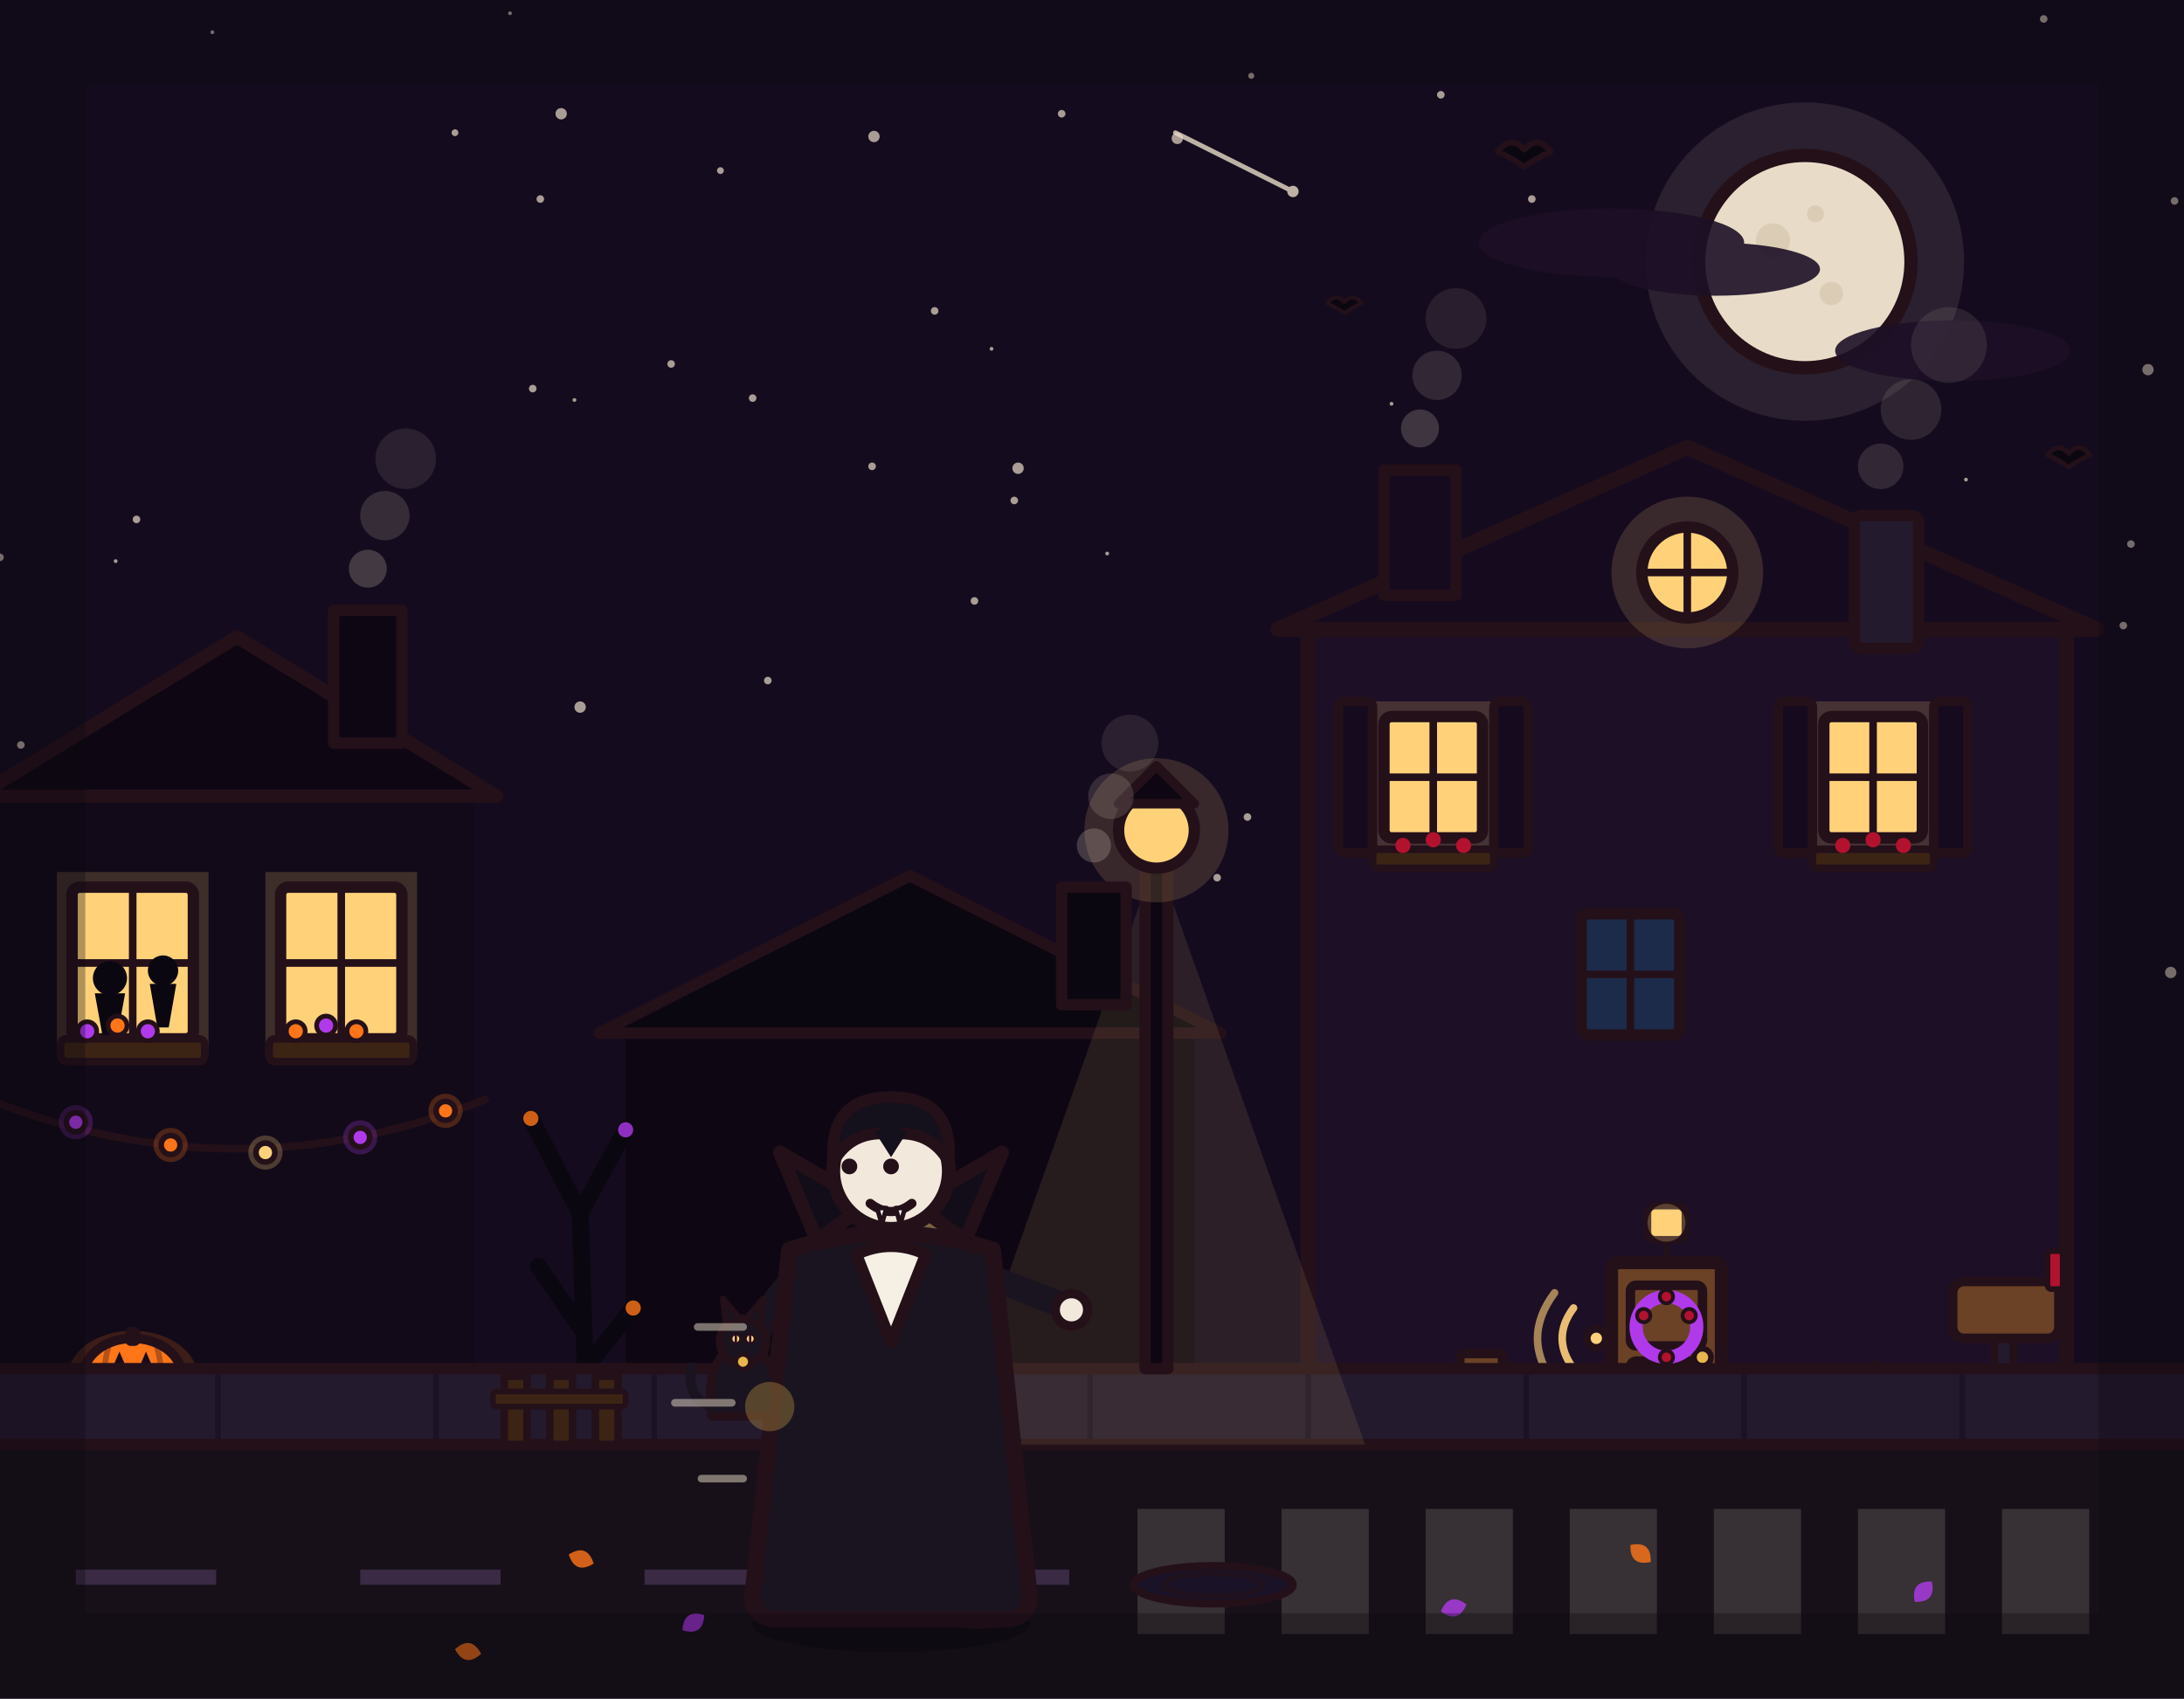
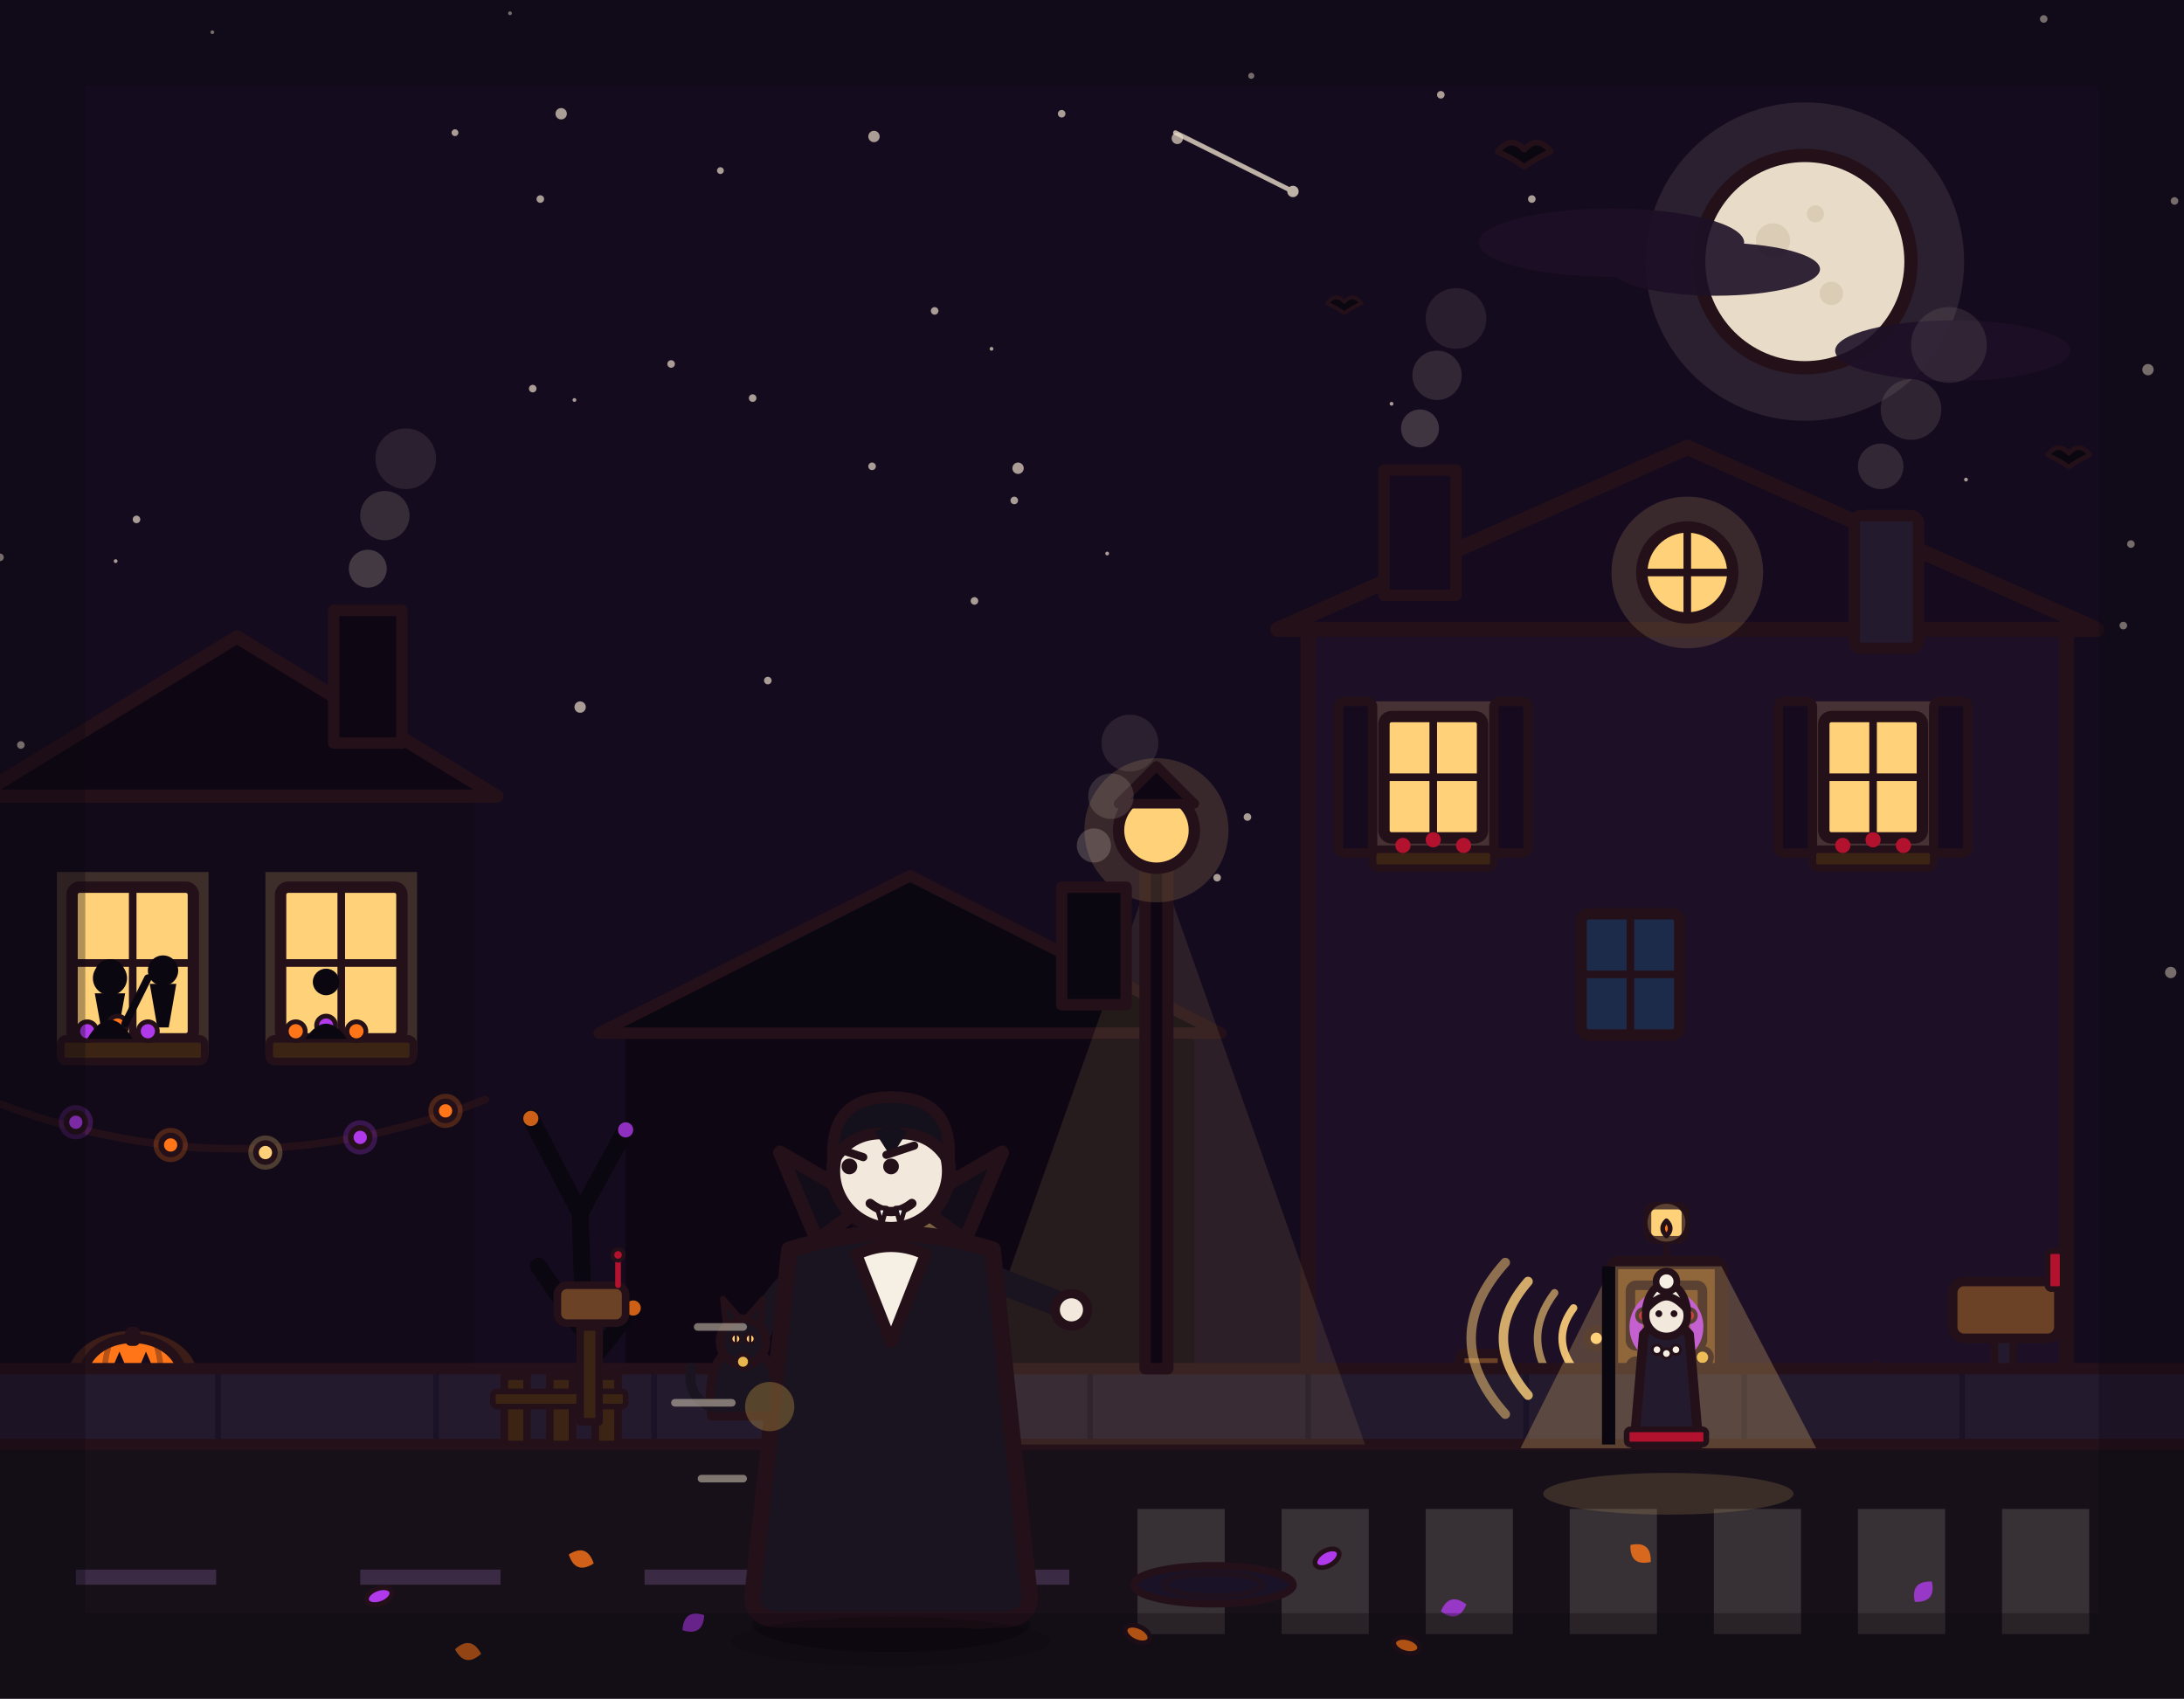
<svg xmlns="http://www.w3.org/2000/svg" viewBox="0 0 1152 896" width="1152" height="896">
  <rect x="0" y="0" width="1152" height="896" fill="#150b1e" />
  <g fill="#e8dcc8" opacity=".7">
    <circle cx="0" cy="294" r="2" />
    <circle cx="303" cy="211" r="1" />
    <circle cx="1124" cy="287" r="2" />
    <circle cx="296" cy="60" r="3" />
    <circle cx="1037" cy="253" r="1" />
    <circle cx="285" cy="105" r="2" />
    <circle cx="119" cy="452" r="2" />
    <circle cx="973" cy="413" r="1" />
    <circle cx="621" cy="73" r="3" />
    <circle cx="535" cy="264" r="2" />
    <circle cx="269" cy="7" r="1" />
    <circle cx="1145" cy="513" r="3" />
    <circle cx="658" cy="431" r="2" />
    <circle cx="397" cy="210" r="2" />
    <circle cx="405" cy="359" r="2" />
    <circle cx="61" cy="296" r="1" />
    <circle cx="523" cy="184" r="1" />
    <circle cx="75" cy="552" r="2" />
    <circle cx="103" cy="556" r="2" />
    <circle cx="808" cy="105" r="2" />
    <circle cx="1147" cy="106" r="2" />
    <circle cx="460" cy="246" r="2" />
    <circle cx="205" cy="454" r="3" />
    <circle cx="112" cy="17" r="1" />
    <circle cx="734" cy="213" r="1" />
    <circle cx="584" cy="292" r="1" />
    <circle cx="1133" cy="195" r="3" />
    <circle cx="306" cy="373" r="3" />
    <circle cx="537" cy="247" r="3" />
    <circle cx="538" cy="547" r="2" />
    <circle cx="915" cy="485" r="2" />
    <circle cx="642" cy="463" r="2" />
    <circle cx="354" cy="192" r="2" />
    <circle cx="514" cy="317" r="2" />
    <circle cx="72" cy="274" r="2" />
    <circle cx="11" cy="393" r="2" />
    <circle cx="515" cy="524" r="1" />
    <circle cx="493" cy="164" r="2" />
    <circle cx="281" cy="205" r="2" />
    <circle cx="1078" cy="10" r="2" />
    <circle cx="946" cy="298" r="1" />
    <circle cx="461" cy="72" r="3" />
  </g>
  <circle cx="952" cy="138" r="84" fill="#e8dcc8" stroke="none" opacity="0.1" />
  <circle cx="952" cy="138" r="56" fill="#e8dcc8" stroke="#241019" stroke-width="7" stroke-linejoin="round" stroke-linecap="round" />
  <circle cx="935.2" cy="126.8" r="9" fill="#d9cbb2" opacity="0.9" />
  <circle cx="966" cy="154.8" r="6.2" fill="#d9cbb2" opacity="0.9" />
  <circle cx="957.6" cy="112.8" r="4.5" fill="#d9cbb2" opacity="0.9" />
  <g fill="#1d0f26" opacity="0.9">
    <ellipse cx="850" cy="128" rx="70" ry="18" />
    <ellipse cx="905" cy="142" rx="55" ry="14" />
    <ellipse cx="1030" cy="185" rx="62" ry="16" />
  </g>
  <g fill="#0b0710" stroke="#241019" stroke-width="3" stroke-linejoin="round" stroke-linecap="round">
    <path transform="translate(790 80)" d="M0 0 Q7 -9 14 -1 Q21 -9 28 0 Q21 3 14 8 Q7 3 0 0 Z" />
    <path transform="translate(1080 240) scale(0.8)" d="M0 0 Q7 -9 14 -1 Q21 -9 28 0 Q21 3 14 8 Q7 3 0 0 Z" />
    <path transform="translate(700 160) scale(0.65)" d="M0 0 Q7 -9 14 -1 Q21 -9 28 0 Q21 3 14 8 Q7 3 0 0 Z" />
  </g>
  <rect x="0" y="420" width="250" height="342" fill="#120a18" />
  <path d="M-12 420 L125 336 L262 420 Z" fill="#0e0713" stroke="#241019" stroke-width="7" stroke-linejoin="round" stroke-linecap="round" />
  <rect x="30" y="460" width="80" height="96" fill="#ffd27a" opacity="0.18" stroke="none" />
  <rect x="140" y="460" width="80" height="96" fill="#ffd27a" opacity="0.18" stroke="none" />
  <rect x="38" y="468" width="64" height="80" rx="4" fill="#ffd27a" stroke="#241019" stroke-width="6" stroke-linejoin="round" stroke-linecap="round" />
  <line x1="70" y1="468" x2="70" y2="548" stroke="#241019" stroke-width="4" stroke-linecap="round" />
  <line x1="38" y1="508" x2="102" y2="508" stroke="#241019" stroke-width="4" stroke-linecap="round" />
  <rect x="148" y="468" width="64" height="80" rx="4" fill="#ffd27a" stroke="#241019" stroke-width="6" stroke-linejoin="round" stroke-linecap="round" />
  <line x1="180" y1="468" x2="180" y2="548" stroke="#241019" stroke-width="4" stroke-linecap="round" />
  <line x1="148" y1="508" x2="212" y2="508" stroke="#241019" stroke-width="4" stroke-linecap="round" />
  <circle cx="58" cy="516" r="9" fill="#0b0710" />
  <path d="M50 524 L66 524 L62 546 L54 546 Z" fill="#0b0710" />
  <circle cx="86" cy="512" r="8" fill="#0b0710" />
  <path d="M79 519 L93 519 L89 542 L83 542 Z" fill="#0b0710" />
  <path d="M-6 580 Q125 632 256 580" fill="none" stroke="#241019" stroke-width="4" stroke-linecap="round" />
  <circle cx="40" cy="592" r="9" fill="#b03aeb" opacity="0.25" stroke="none" />
  <circle cx="40" cy="592" r="5" fill="#b03aeb" stroke="#241019" stroke-width="3" stroke-linejoin="round" stroke-linecap="round" />
  <circle cx="90" cy="604" r="9" fill="#ff7518" opacity="0.25" stroke="none" />
  <circle cx="90" cy="604" r="5" fill="#ff7518" stroke="#241019" stroke-width="3" stroke-linejoin="round" stroke-linecap="round" />
  <circle cx="140" cy="608" r="9" fill="#ffd27a" opacity="0.25" stroke="none" />
  <circle cx="140" cy="608" r="5" fill="#ffd27a" stroke="#241019" stroke-width="3" stroke-linejoin="round" stroke-linecap="round" />
  <circle cx="190" cy="600" r="9" fill="#b03aeb" opacity="0.25" stroke="none" />
  <circle cx="190" cy="600" r="5" fill="#b03aeb" stroke="#241019" stroke-width="3" stroke-linejoin="round" stroke-linecap="round" />
  <circle cx="235" cy="586" r="9" fill="#ff7518" opacity="0.25" stroke="none" />
  <circle cx="235" cy="586" r="5" fill="#ff7518" stroke="#241019" stroke-width="3" stroke-linejoin="round" stroke-linecap="round" />
  <ellipse cx="70" cy="726" rx="34" ry="24" fill="#ff7518" opacity="0.18" stroke="none" />
  <ellipse cx="70" cy="726" rx="26" ry="20" fill="#ff7518" stroke="#241019" stroke-width="5" stroke-linejoin="round" stroke-linecap="round" />
  <path d="M58 708 Q52 726 58 744" fill="none" stroke="#241019" stroke-width="3" opacity="0.35" stroke-linecap="round" />
  <path d="M82 708 Q88 726 82 744" fill="none" stroke="#241019" stroke-width="3" opacity="0.35" stroke-linecap="round" />
  <path d="M60 720 L66 720 L63 713 Z" fill="#150b1e" />
  <path d="M74 720 L80 720 L77 713 Z" fill="#150b1e" />
  <path d="M58 734 L64 730 L70 736 L76 730 L82 734 L78 741 L62 741 Z" fill="#150b1e" />
  <rect x="66" y="700" width="8" height="10" rx="3" fill="#241019" />
  <rect x="330" y="545" width="300" height="217" fill="#0e0713" />
  <path d="M316 545 L480 462 L644 545 Z" fill="#0b0710" stroke="#241019" stroke-width="6" stroke-linejoin="round" stroke-linecap="round" />
  <rect x="452" y="606" width="48" height="62" rx="3" fill="#ffd27a" opacity="0.45" stroke="#241019" stroke-width="5" stroke-linejoin="round" stroke-linecap="round" />
  <line x1="476" y1="606" x2="476" y2="668" stroke="#241019" stroke-width="3" opacity="0.6" stroke-linecap="round" />
  <line x1="452" y1="637" x2="500" y2="637" stroke="#241019" stroke-width="3" opacity="0.6" stroke-linecap="round" />
  <path d="M310 762 L306 640 M306 640 L280 590 M306 640 L330 596 M306 700 L284 668 M310 720 L334 690" fill="none" stroke="#0b0710" stroke-width="9" stroke-linecap="round" />
  <circle cx="280" cy="590" r="4" fill="#ff7518" opacity="0.8" />
  <circle cx="330" cy="596" r="4" fill="#b03aeb" opacity="0.8" />
  <circle cx="334" cy="690" r="4" fill="#ff7518" opacity="0.8" />
  <rect x="690" y="332" width="400" height="430" rx="4" fill="#1d0f26" stroke="#241019" stroke-width="8" stroke-linejoin="round" stroke-linecap="round" />
  <path d="M674 332 L890 236 L1106 332 Z" fill="#160a1f" stroke="#241019" stroke-width="8" stroke-linejoin="round" stroke-linecap="round" />
  <circle cx="890" cy="302" r="40" fill="#ffd27a" opacity="0.15" stroke="none" />
  <circle cx="890" cy="302" r="24" fill="#ffd27a" stroke="#241019" stroke-width="6" stroke-linejoin="round" stroke-linecap="round" />
  <line x1="890" y1="278" x2="890" y2="326" stroke="#241019" stroke-width="4" stroke-linecap="round" />
  <line x1="866" y1="302" x2="914" y2="302" stroke="#241019" stroke-width="4" stroke-linecap="round" />
  <rect x="978" y="272" width="34" height="70" rx="4" fill="#241a2e" stroke="#241019" stroke-width="6" stroke-linejoin="round" stroke-linecap="round" />
  <circle cx="992" cy="246" r="12" fill="#e8dcc8" opacity="0.14" stroke="none" />
  <circle cx="1008" cy="216" r="16" fill="#e8dcc8" opacity="0.12" stroke="none" />
  <circle cx="1028" cy="182" r="20" fill="#e8dcc8" opacity="0.1" stroke="none" />
  <rect x="722" y="370" width="68" height="80" fill="#ffd27a" opacity="0.18" stroke="none" />
  <rect x="954" y="370" width="68" height="80" fill="#ffd27a" opacity="0.18" stroke="none" />
  <rect x="730" y="378" width="52" height="64" rx="4" fill="#ffd27a" stroke="#241019" stroke-width="6" stroke-linejoin="round" stroke-linecap="round" />
  <line x1="756" y1="378" x2="756" y2="442" stroke="#241019" stroke-width="4" stroke-linecap="round" />
  <line x1="730" y1="410" x2="782" y2="410" stroke="#241019" stroke-width="4" stroke-linecap="round" />
  <rect x="962" y="378" width="52" height="64" rx="4" fill="#ffd27a" stroke="#241019" stroke-width="6" stroke-linejoin="round" stroke-linecap="round" />
  <line x1="988" y1="378" x2="988" y2="442" stroke="#241019" stroke-width="4" stroke-linecap="round" />
  <line x1="962" y1="410" x2="1014" y2="410" stroke="#241019" stroke-width="4" stroke-linecap="round" />
  <rect x="706" y="370" width="18" height="80" rx="3" fill="#160a1f" stroke="#241019" stroke-width="5" stroke-linejoin="round" stroke-linecap="round" />
  <rect x="788" y="370" width="18" height="80" rx="3" fill="#160a1f" stroke="#241019" stroke-width="5" stroke-linejoin="round" stroke-linecap="round" />
  <rect x="938" y="370" width="18" height="80" rx="3" fill="#160a1f" stroke="#241019" stroke-width="5" stroke-linejoin="round" stroke-linecap="round" />
  <rect x="1020" y="370" width="18" height="80" rx="3" fill="#160a1f" stroke="#241019" stroke-width="5" stroke-linejoin="round" stroke-linecap="round" />
  <rect x="724" y="448" width="64" height="10" rx="3" fill="#3c2415" stroke="#241019" stroke-width="4" stroke-linejoin="round" stroke-linecap="round" />
  <circle cx="740" cy="446" r="4" fill="#b3122e" />
  <circle cx="756" cy="443" r="4" fill="#b3122e" />
  <circle cx="772" cy="446" r="4" fill="#b3122e" />
  <rect x="956" y="448" width="64" height="10" rx="3" fill="#3c2415" stroke="#241019" stroke-width="4" stroke-linejoin="round" stroke-linecap="round" />
  <circle cx="972" cy="446" r="4" fill="#b3122e" />
  <circle cx="988" cy="443" r="4" fill="#b3122e" />
  <circle cx="1004" cy="446" r="4" fill="#b3122e" />
  <rect x="834" y="482" width="52" height="64" rx="4" fill="#1c2b4a" stroke="#241019" stroke-width="6" stroke-linejoin="round" stroke-linecap="round" />
  <line x1="860" y1="482" x2="860" y2="546" stroke="#241019" stroke-width="4" stroke-linecap="round" />
  <line x1="834" y1="514" x2="886" y2="514" stroke="#241019" stroke-width="4" stroke-linecap="round" />
  <rect x="850" y="666" width="58" height="96" rx="4" fill="#6b4226" stroke="#241019" stroke-width="7" stroke-linejoin="round" stroke-linecap="round" />
  <rect x="860" y="678" width="38" height="32" rx="3" fill="none" stroke="#241019" stroke-width="5" stroke-linejoin="round" stroke-linecap="round" />
  <rect x="860" y="718" width="38" height="32" rx="3" fill="none" stroke="#241019" stroke-width="5" stroke-linejoin="round" stroke-linecap="round" />
  <circle cx="898" cy="716" r="4.5" fill="#e8b64c" stroke="#241019" stroke-width="3" stroke-linejoin="round" stroke-linecap="round" />
  <circle cx="842" cy="706" r="5" fill="#ffd27a" stroke="#241019" stroke-width="4" stroke-linejoin="round" stroke-linecap="round" />
  <path d="M830 690 Q818 706 830 722" fill="none" stroke="#ffd27a" stroke-width="4" stroke-linecap="round" opacity="0.9" />
  <path d="M820 682 Q802 706 820 730" fill="none" stroke="#ffd27a" stroke-width="4" stroke-linecap="round" opacity="0.6" />
  <rect x="810" y="748" width="160" height="14" rx="3" fill="#3c2415" stroke="#241019" stroke-width="6" stroke-linejoin="round" stroke-linecap="round" />
  <ellipse cx="990" cy="740" rx="30" ry="20" fill="#ff7518" opacity="0.15" stroke="none" />
  <ellipse cx="990" cy="740" rx="22" ry="17" fill="#ff7518" stroke="#241019" stroke-width="5" stroke-linejoin="round" stroke-linecap="round" />
  <path d="M981 725 L986 725 L983 720 Z" fill="#150b1e" />
  <path d="M994 725 L999 725 L996 720 Z" fill="#150b1e" />
  <path d="M980 746 L985 742 L990 747 L995 742 L1000 746 L997 751 L983 751 Z" fill="#150b1e" />
  <rect x="986" y="718" width="7" height="8" rx="3" fill="#241019" />
  <rect x="770" y="750" width="90" height="12" rx="2" fill="#3c2415" stroke="#241019" stroke-width="5" stroke-linejoin="round" stroke-linecap="round" />
  <rect x="770" y="738" width="67.5" height="12" rx="2" fill="#6b4226" stroke="#241019" stroke-width="5" stroke-linejoin="round" stroke-linecap="round" />
  <rect x="770" y="726" width="45" height="12" rx="2" fill="#3c2415" stroke="#241019" stroke-width="5" stroke-linejoin="round" stroke-linecap="round" />
  <rect x="770" y="714" width="22.5" height="12" rx="2" fill="#6b4226" stroke="#241019" stroke-width="5" stroke-linejoin="round" stroke-linecap="round" />
  <rect x="1052" y="700" width="10" height="48" fill="#241a2e" stroke="#241019" stroke-width="4" stroke-linejoin="round" stroke-linecap="round" />
  <rect x="1030" y="676" width="56" height="30" rx="6" fill="#6b4226" stroke="#241019" stroke-width="5" stroke-linejoin="round" stroke-linecap="round" />
  <rect x="1080" y="660" width="8" height="20" rx="2" fill="#b3122e" stroke="#241019" stroke-width="3" stroke-linejoin="round" stroke-linecap="round" />
  <rect x="0" y="722" width="1152" height="40" fill="#241a2e" />
  <path d="M115 722V762M230 722V762M345 722V762M460 722V762M575 722V762M690 722V762M805 722V762M920 722V762M1035 722V762" stroke="#1a1226" stroke-width="3" fill="none" />
  <line x1="0" y1="722" x2="1152" y2="722" stroke="#241019" stroke-width="6" stroke-linecap="round" />
  <rect x="0" y="762" width="1152" height="134" fill="#171019" />
  <path d="M40 828h74v8h-74zM190 828h74v8h-74zM340 828h74v8h-74zM490 828h74v8h-74z" fill="#3a2a44" />
  <line x1="0" y1="762" x2="1152" y2="762" stroke="#241019" stroke-width="6" stroke-linecap="round" />
  <g fill="#e8dcc8" opacity="0.16">
    <rect x="600" y="796" width="46" height="66" />
    <rect x="676" y="796" width="46" height="66" />
    <rect x="752" y="796" width="46" height="66" />
    <rect x="828" y="796" width="46" height="66" />
    <rect x="904" y="796" width="46" height="66" />
    <rect x="980" y="796" width="46" height="66" />
    <rect x="1056" y="796" width="46" height="66" />
  </g>
  <polygon points="610,452 500,762 720,762" fill="#ffd27a" opacity="0.1" />
  <rect x="604" y="452" width="12" height="270" fill="#0e0713" stroke="#241019" stroke-width="6" stroke-linejoin="round" stroke-linecap="round" />
  <circle cx="610" cy="438" r="38" fill="#ffd27a" opacity="0.15" stroke="none" />
  <circle cx="610" cy="438" r="20" fill="#ffd27a" stroke="#241019" stroke-width="6" stroke-linejoin="round" stroke-linecap="round" />
  <path d="M590 424 L610 404 L630 424 Z" fill="#0e0713" stroke="#241019" stroke-width="5" stroke-linejoin="round" stroke-linecap="round" />
  <g opacity="0.8">
    <path transform="translate(300 820) rotate(20)" d="M0 0 Q7 -9 14 0 Q7 9 0 0 Z" fill="#ff7518" />
    <path transform="translate(360 860) rotate(-35)" d="M0 0 Q7 -9 14 0 Q7 9 0 0 Z" fill="#b03aeb" />
    <path transform="translate(520 840) rotate(60)" d="M0 0 Q7 -9 14 0 Q7 9 0 0 Z" fill="#ff7518" />
    <path transform="translate(760 850) rotate(-15)" d="M0 0 Q7 -9 14 0 Q7 9 0 0 Z" fill="#b03aeb" />
    <path transform="translate(860 815) rotate(40)" d="M0 0 Q7 -9 14 0 Q7 9 0 0 Z" fill="#ff7518" />
    <path transform="translate(1010 845) rotate(-50)" d="M0 0 Q7 -9 14 0 Q7 9 0 0 Z" fill="#b03aeb" />
    <path transform="translate(240 870) rotate(10)" d="M0 0 Q7 -9 14 0 Q7 9 0 0 Z" fill="#ff7518" />
  </g>
  <g transform="translate(470 852) scale(1.22 1.22)">
    <ellipse cx="0" cy="4" rx="60" ry="12" fill="#000000" stroke-width="0" stroke-linejoin="round" stroke-linecap="round" stroke="none" opacity="0.3" />
    <path d="M-12 -62 L-28 -8" fill="none" stroke="#241a2e" stroke-width="15" stroke-linecap="round" stroke-linejoin="round" />
    <path d="M12 -62 L26 -32 L36 -6" fill="none" stroke="#241a2e" stroke-width="15" stroke-linecap="round" stroke-linejoin="round" />
    <ellipse cx="-30" cy="-5" rx="15" ry="7" fill="#14101c" stroke="#241019" stroke-width="4" stroke-linejoin="round" stroke-linecap="round" />
    <ellipse cx="38" cy="-3" rx="15" ry="7" fill="#14101c" stroke="#241019" stroke-width="4" stroke-linejoin="round" stroke-linecap="round" />
    <path d="M38 -148 L74 -134" fill="none" stroke="#1a1420" stroke-width="11" stroke-linecap="round" stroke-linejoin="round" />
    <circle cx="78" cy="-132" r="7" fill="#f2e8dc" stroke="#241019" stroke-width="4" stroke-linejoin="round" stroke-linecap="round" />
    <path d="M-38 -148 Q-58 -134 -64 -98" fill="none" stroke="#1a1420" stroke-width="11" stroke-linecap="round" stroke-linejoin="round" />
    <circle cx="-65" cy="-94" r="7" fill="#f2e8dc" stroke="#241019" stroke-width="4" stroke-linejoin="round" stroke-linecap="round" />
    <path d="M-44 -158 Q-52 -80 -60 -8 Q-60 2 -48 2 L48 2 Q60 2 60 -8 Q52 -80 44 -158 Q0 -172 -44 -158 Z" fill="#1a1420" stroke="#241019" stroke-width="7" stroke-linejoin="round" stroke-linecap="round" />
    <path d="M-32 -162 L-48 -200 L-10 -178 Z" fill="#120d18" stroke="#241019" stroke-width="6" stroke-linejoin="round" stroke-linecap="round" />
    <path d="M32 -162 L48 -200 L10 -178 Z" fill="#120d18" stroke="#241019" stroke-width="6" stroke-linejoin="round" stroke-linecap="round" />
    <path d="M-15 -156 L0 -118 L15 -156 Q0 -163 -15 -156 Z" fill="#f6efe4" stroke="#241019" stroke-width="5" stroke-linejoin="round" stroke-linecap="round" />
    <circle cx="0" cy="-192" r="25" fill="#f2e8dc" stroke="#241019" stroke-width="6" stroke-linejoin="round" stroke-linecap="round" />
    <path d="M-25 -196 Q-27 -224 0 -224 Q27 -224 25 -196 Q17 -210 0 -208 Q-17 -210 -25 -196 Z" fill="#14101c" stroke="#241019" stroke-width="5" stroke-linejoin="round" stroke-linecap="round" />
    <path d="M-7 -209 L0 -198 L7 -209 Q0 -213 -7 -209 Z" fill="#14101c" stroke-width="0" stroke-linejoin="round" stroke-linecap="round" stroke="none" />
    <circle cx="-18" cy="-194" r="3.4" fill="#241019" stroke-width="0" stroke-linejoin="round" stroke-linecap="round" stroke="none" />
    <circle cx="0" cy="-194" r="3.4" fill="#241019" stroke-width="0" stroke-linejoin="round" stroke-linecap="round" stroke="none" />
    <path d="M-9 -178 Q0 -171 9 -178" fill="none" stroke="#241019" stroke-width="4" stroke-linecap="round" stroke-linejoin="round" />
    <path d="M-6 -176 L-2 -176 L-4 -169 Z" fill="#ffffff" stroke="#241019" stroke-width="2" stroke-linejoin="round" stroke-linecap="round" />
    <path d="M2 -176 L6 -176 L4 -169 Z" fill="#ffffff" stroke="#241019" stroke-width="2" stroke-linejoin="round" stroke-linecap="round" />
    <g transform="translate(-64 -86) scale(0.62)">
      <path d="M-22 0 Q-26 -34 -12 -44 Q0 -50 12 -44 Q26 -34 22 0 Z" fill="#1a1420" stroke="#241019" stroke-width="6" stroke-linejoin="round" stroke-linecap="round" />
      <circle cx="0" cy="-52" r="16" fill="#1a1420" stroke="#241019" stroke-width="6" stroke-linejoin="round" stroke-linecap="round" />
      <path d="M-12 -64 L-14 -82 L-2 -68 Z" fill="#1a1420" stroke="#241019" stroke-width="4" stroke-linejoin="round" stroke-linecap="round" />
      <path d="M12 -64 L14 -82 L2 -68 Z" fill="#1a1420" stroke="#241019" stroke-width="4" stroke-linejoin="round" stroke-linecap="round" />
      <path d="M-20 -6 Q-40 -12 -36 -34" fill="none" stroke="#1a1420" stroke-width="7" stroke-linecap="round" stroke-linejoin="round" />
      <circle cx="-5" cy="-54" r="3.4" fill="#ffd27a" stroke="#241019" stroke-width="2" stroke-linejoin="round" stroke-linecap="round" />
      <circle cx="5" cy="-54" r="3.4" fill="#ffd27a" stroke="#241019" stroke-width="2" stroke-linejoin="round" stroke-linecap="round" />
      <line x1="-5" y1="-57" x2="-5" y2="-51" stroke="#241019" stroke-width="1.6" stroke-linecap="round" />
      <line x1="5" y1="-57" x2="5" y2="-51" stroke="#241019" stroke-width="1.6" stroke-linecap="round" />
      <circle cx="0" cy="-38" r="5" fill="#e8b64c" stroke="#241019" stroke-width="3" stroke-linejoin="round" stroke-linecap="round" />
    </g>
  </g>
  <g fill="#e8dcc8" opacity=".7">
    <circle cx="560" cy="60" r="2" />
    <circle cx="660" cy="40" r="1.6" />
    <circle cx="380" cy="90" r="1.8" />
    <circle cx="760" cy="50" r="2" />
    <circle cx="240" cy="70" r="1.8" />
    <circle cx="1120" cy="330" r="2" />
  </g>
  <g stroke="#e8dcc8" stroke-width="2.5" stroke-linecap="round" opacity=".8">
    <line x1="620" y1="70" x2="680" y2="100" />
    <circle cx="682" cy="101" r="3" fill="#e8dcc8" stroke="none" />
  </g>
  <rect x="176" y="322" width="36" height="70" fill="#0e0713" stroke="#241019" stroke-width="6" stroke-linejoin="round" />
  <g fill="#e8dcc8">
    <circle cx="194" cy="300" r="10" opacity=".22" />
    <circle cx="203" cy="272" r="13" opacity=".16" />
    <circle cx="214" cy="242" r="16" opacity=".1" />
  </g>
  <rect x="560" y="468" width="34" height="62" fill="#0b0710" stroke="#241019" stroke-width="6" stroke-linejoin="round" />
  <g fill="#e8dcc8">
    <circle cx="577" cy="446" r="9" opacity=".22" />
    <circle cx="586" cy="420" r="12" opacity=".15" />
    <circle cx="596" cy="392" r="15" opacity=".1" />
  </g>
  <rect x="730" y="248" width="38" height="66" fill="#160a1f" stroke="#241019" stroke-width="6" stroke-linejoin="round" />
  <g fill="#e8dcc8">
    <circle cx="749" cy="226" r="10" opacity=".2" />
    <circle cx="758" cy="198" r="13" opacity=".14" />
    <circle cx="768" cy="168" r="16" opacity=".09" />
  </g>
  <rect x="32" y="548" width="76" height="12" rx="3" fill="#3c2415" stroke="#241019" stroke-width="4" stroke-linejoin="round" />
  <circle cx="46" cy="544" r="5" fill="#b03aeb" stroke="#241019" stroke-width="2.5" />
  <circle cx="62" cy="541" r="5" fill="#ff7518" stroke="#241019" stroke-width="2.5" />
  <circle cx="78" cy="544" r="5" fill="#b03aeb" stroke="#241019" stroke-width="2.5" />
  <rect x="142" y="548" width="76" height="12" rx="3" fill="#3c2415" stroke="#241019" stroke-width="4" stroke-linejoin="round" />
  <circle cx="156" cy="544" r="5" fill="#ff7518" stroke="#241019" stroke-width="2.5" />
  <circle cx="172" cy="541" r="5" fill="#b03aeb" stroke="#241019" stroke-width="2.5" />
  <circle cx="188" cy="544" r="5" fill="#ff7518" stroke="#241019" stroke-width="2.5" />
  <circle cx="879" cy="700" r="16" fill="none" stroke="#b03aeb" stroke-width="7" />
  <circle cx="879" cy="684" r="3.5" fill="#b3122e" stroke="#241019" stroke-width="2" />
  <circle cx="891" cy="694" r="3.5" fill="#b3122e" stroke="#241019" stroke-width="2" />
  <circle cx="867" cy="694" r="3.5" fill="#b3122e" stroke="#241019" stroke-width="2" />
  <circle cx="879" cy="716" r="3.5" fill="#b3122e" stroke="#241019" stroke-width="2" />
  <line x1="879" y1="666" x2="879" y2="652" stroke="#241019" stroke-width="3" stroke-linecap="round" />
  <rect x="869" y="636" width="20" height="18" rx="4" fill="#ffd27a" stroke="#241019" stroke-width="4" stroke-linejoin="round" />
  <circle cx="879" cy="645" r="10" fill="#ffd27a" opacity=".25" stroke="none" />
  <g stroke="#241019" stroke-width="4" fill="#3c2415">
    <rect x="266" y="726" width="12" height="36" />
    <rect x="290" y="726" width="12" height="36" />
    <rect x="314" y="726" width="12" height="36" />
    <rect x="260" y="734" width="70" height="8" rx="2" stroke-width="3" />
  </g>
  <ellipse cx="640" cy="836" rx="42" ry="10" fill="#1a1226" stroke="#241019" stroke-width="4" />
  <ellipse cx="640" cy="836" rx="26" ry="6" fill="none" stroke="#241019" stroke-width="3" opacity=".6" />
  <g stroke="#e8dcc8" stroke-width="4" stroke-linecap="round" opacity=".5">
    <line x1="392" y1="700" x2="368" y2="700" />
    <line x1="386" y1="740" x2="356" y2="740" />
    <line x1="392" y1="780" x2="370" y2="780" />
  </g>
  <circle cx="406" cy="742" r="13" fill="#e8b64c" opacity="0.3" stroke="none" />
+   <polygon points="850,668 908,668 958,764 802,764" fill="#ffd27a" opacity="0.25" stroke="none" />
+   <rect x="845" y="668" width="7" height="94" fill="#0b0710" stroke="none" />
+   <ellipse cx="880" cy="788" rx="66" ry="11" fill="#ffd27a" opacity="0.15" stroke="none" />
+   <g>
+     <path d="M862 762 L867 704 Q879 690 891 704 L896 762 Z" fill="#241a2e" stroke="#241019" stroke-width="5" stroke-linejoin="round" stroke-linecap="round" />
+     <circle cx="879" cy="694" r="11" fill="#f2e8dc" stroke="#241019" stroke-width="4" stroke-linejoin="round" stroke-linecap="round" />
+     <path d="M868 691 Q870 678 879 677 Q888 678 890 691 Q884 684 879 684 Q874 684 868 691 Z" fill="#f6efe4" stroke="#241019" stroke-width="4" stroke-linejoin="round" stroke-linecap="round" />
+     <circle cx="879" cy="676" r="5.5" fill="#f6efe4" stroke="#241019" stroke-width="3.5" stroke-linejoin="round" stroke-linecap="round" />
+     <circle cx="875" cy="693" r="1.8" fill="#241019" stroke="none" />
+     <circle cx="883" cy="693" r="1.8" fill="#241019" stroke="none" />
+     <circle cx="874" cy="712" r="2.5" fill="#f6efe4" stroke="#241019" stroke-width="1.5" />
+     <circle cx="879" cy="714" r="2.5" fill="#f6efe4" stroke="#241019" stroke-width="1.5" />
+     <circle cx="884" cy="712" r="2.5" fill="#f6efe4" stroke="#241019" stroke-width="1.5" />
+   </g>
+   <path d="M806 676 Q780 706 806 736" fill="none" stroke="#ffd27a" stroke-width="5" stroke-linecap="round" opacity=".8" />
+   <path d="M794 666 Q758 706 794 746" fill="none" stroke="#ffd27a" stroke-width="5" stroke-linecap="round" opacity=".5" />
+   <rect x="858" y="754" width="42" height="8" rx="2" fill="#b3122e" stroke="#241019" stroke-width="3" stroke-linejoin="round" />
+   <path d="M879 644 Q883 648 879 652 Q875 648 879 644 Z" fill="#ff7518" stroke="#241019" stroke-width="2.5" stroke-linejoin="round" />
+   <g fill="#0b0710">
+     <circle cx="58" cy="514" r="8" />
+     <path d="M46 548 Q58 528 70 548 Z" />
+     <line x1="66" y1="540" x2="78" y2="516" stroke="#0b0710" stroke-width="4" stroke-linecap="round" />
+     <circle cx="172" cy="518" r="7" />
+     <path d="M161 548 Q172 532 183 548 Z" />
+   </g>
+   <g stroke="#241019" stroke-width="4" stroke-linejoin="round" stroke-linecap="round">
+     <rect x="306" y="700" width="10" height="50" fill="#3c2415" />
+     <rect x="294" y="678" width="36" height="20" rx="5" fill="#6b4226" />
+   </g>
+   <line x1="326" y1="678" x2="326" y2="664" stroke="#b3122e" stroke-width="3" stroke-linecap="round" />
+   <circle cx="326" cy="662" r="3" fill="#b3122e" stroke="#241019" stroke-width="2" />
+   <g stroke="#241019" stroke-width="2.5">
+     <ellipse cx="600" cy="862" rx="7" ry="4" fill="#ff7518" transform="rotate(25 600 862)" />
+     <ellipse cx="700" cy="822" rx="7" ry="4" fill="#b03aeb" transform="rotate(-30 700 822)" />
+     <ellipse cx="742" cy="868" rx="7" ry="4" fill="#ff7518" transform="rotate(15 742 868)" />
+     <ellipse cx="200" cy="842" rx="7" ry="4" fill="#b03aeb" transform="rotate(-20 200 842)" />
+   </g>
+   <ellipse cx="470" cy="866" rx="84" ry="13" fill="#000000" opacity=".15" stroke="none" />
+   <g transform="translate(470 852) scale(1.22 1.22)">
+     <path d="M-24 -202 L-12 -198" fill="none" stroke="#241019" stroke-width="3.5" stroke-linecap="round" />
+     <path d="M-2 -199 L10 -203" fill="none" stroke="#241019" stroke-width="3.5" stroke-linecap="round" />
+   </g>
  <rect x="0" y="0" width="1152" height="896" fill="none" stroke="#0b0710" stroke-width="90" opacity="0.32" />
</svg>
